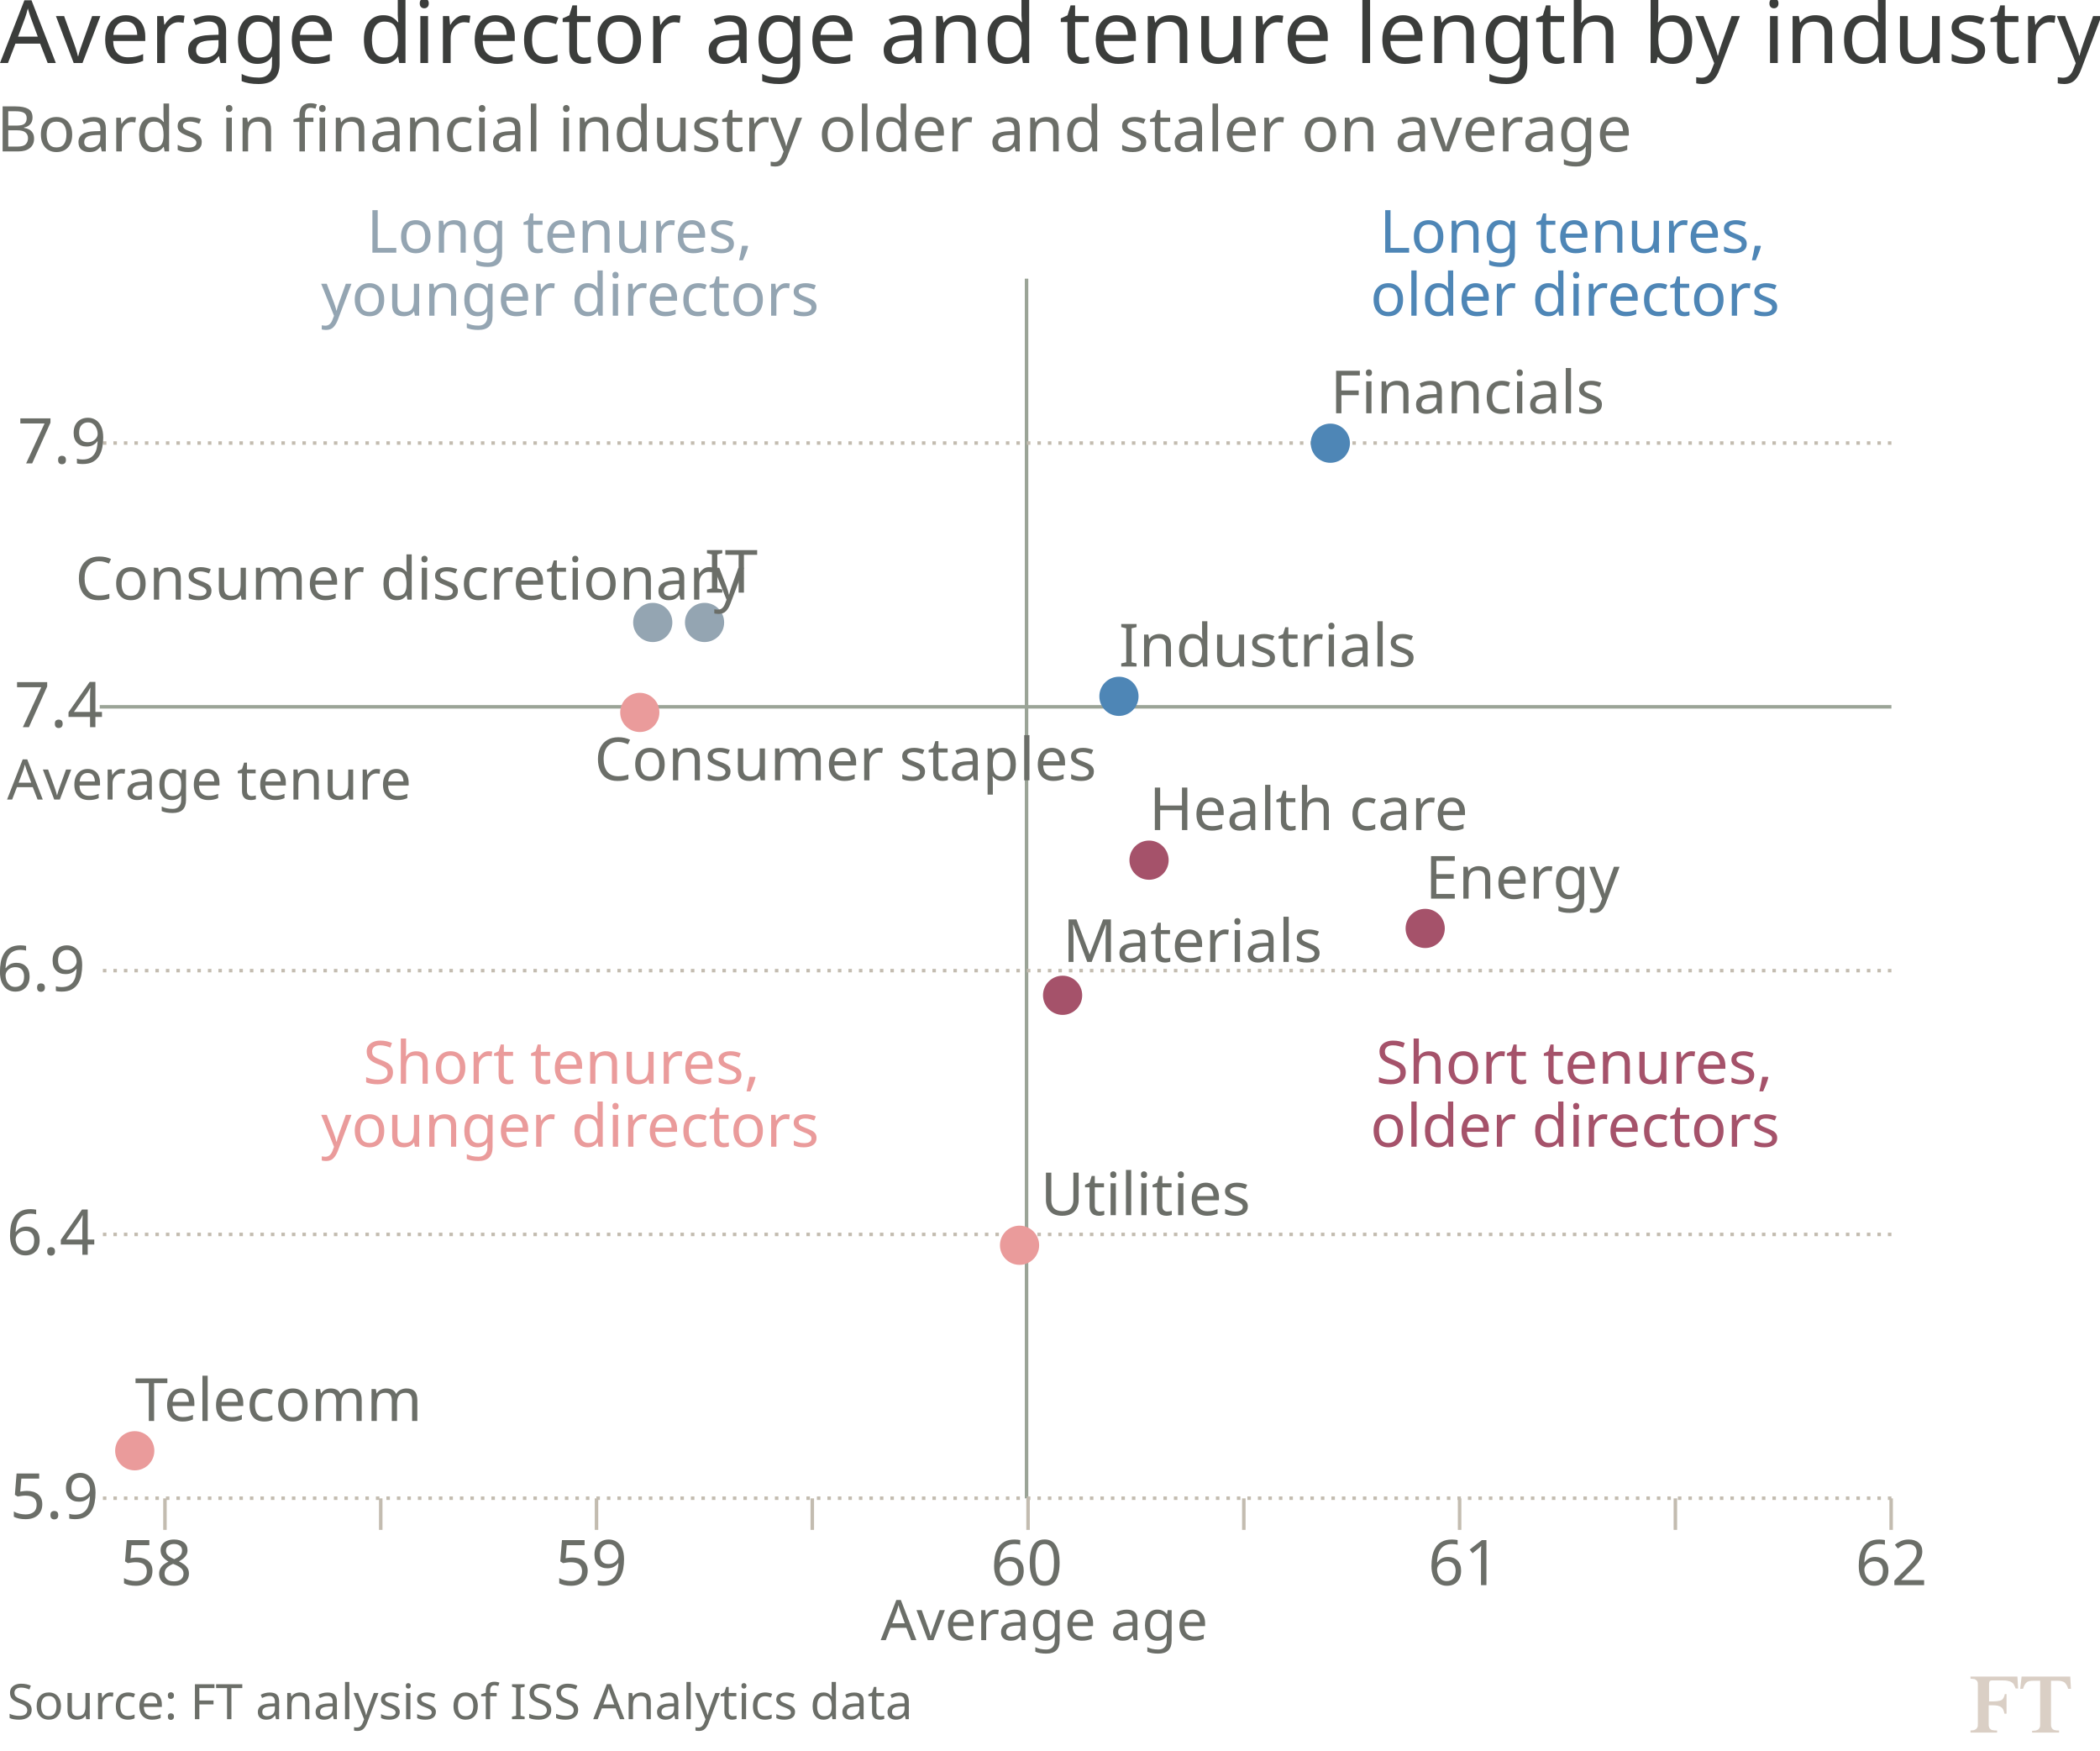
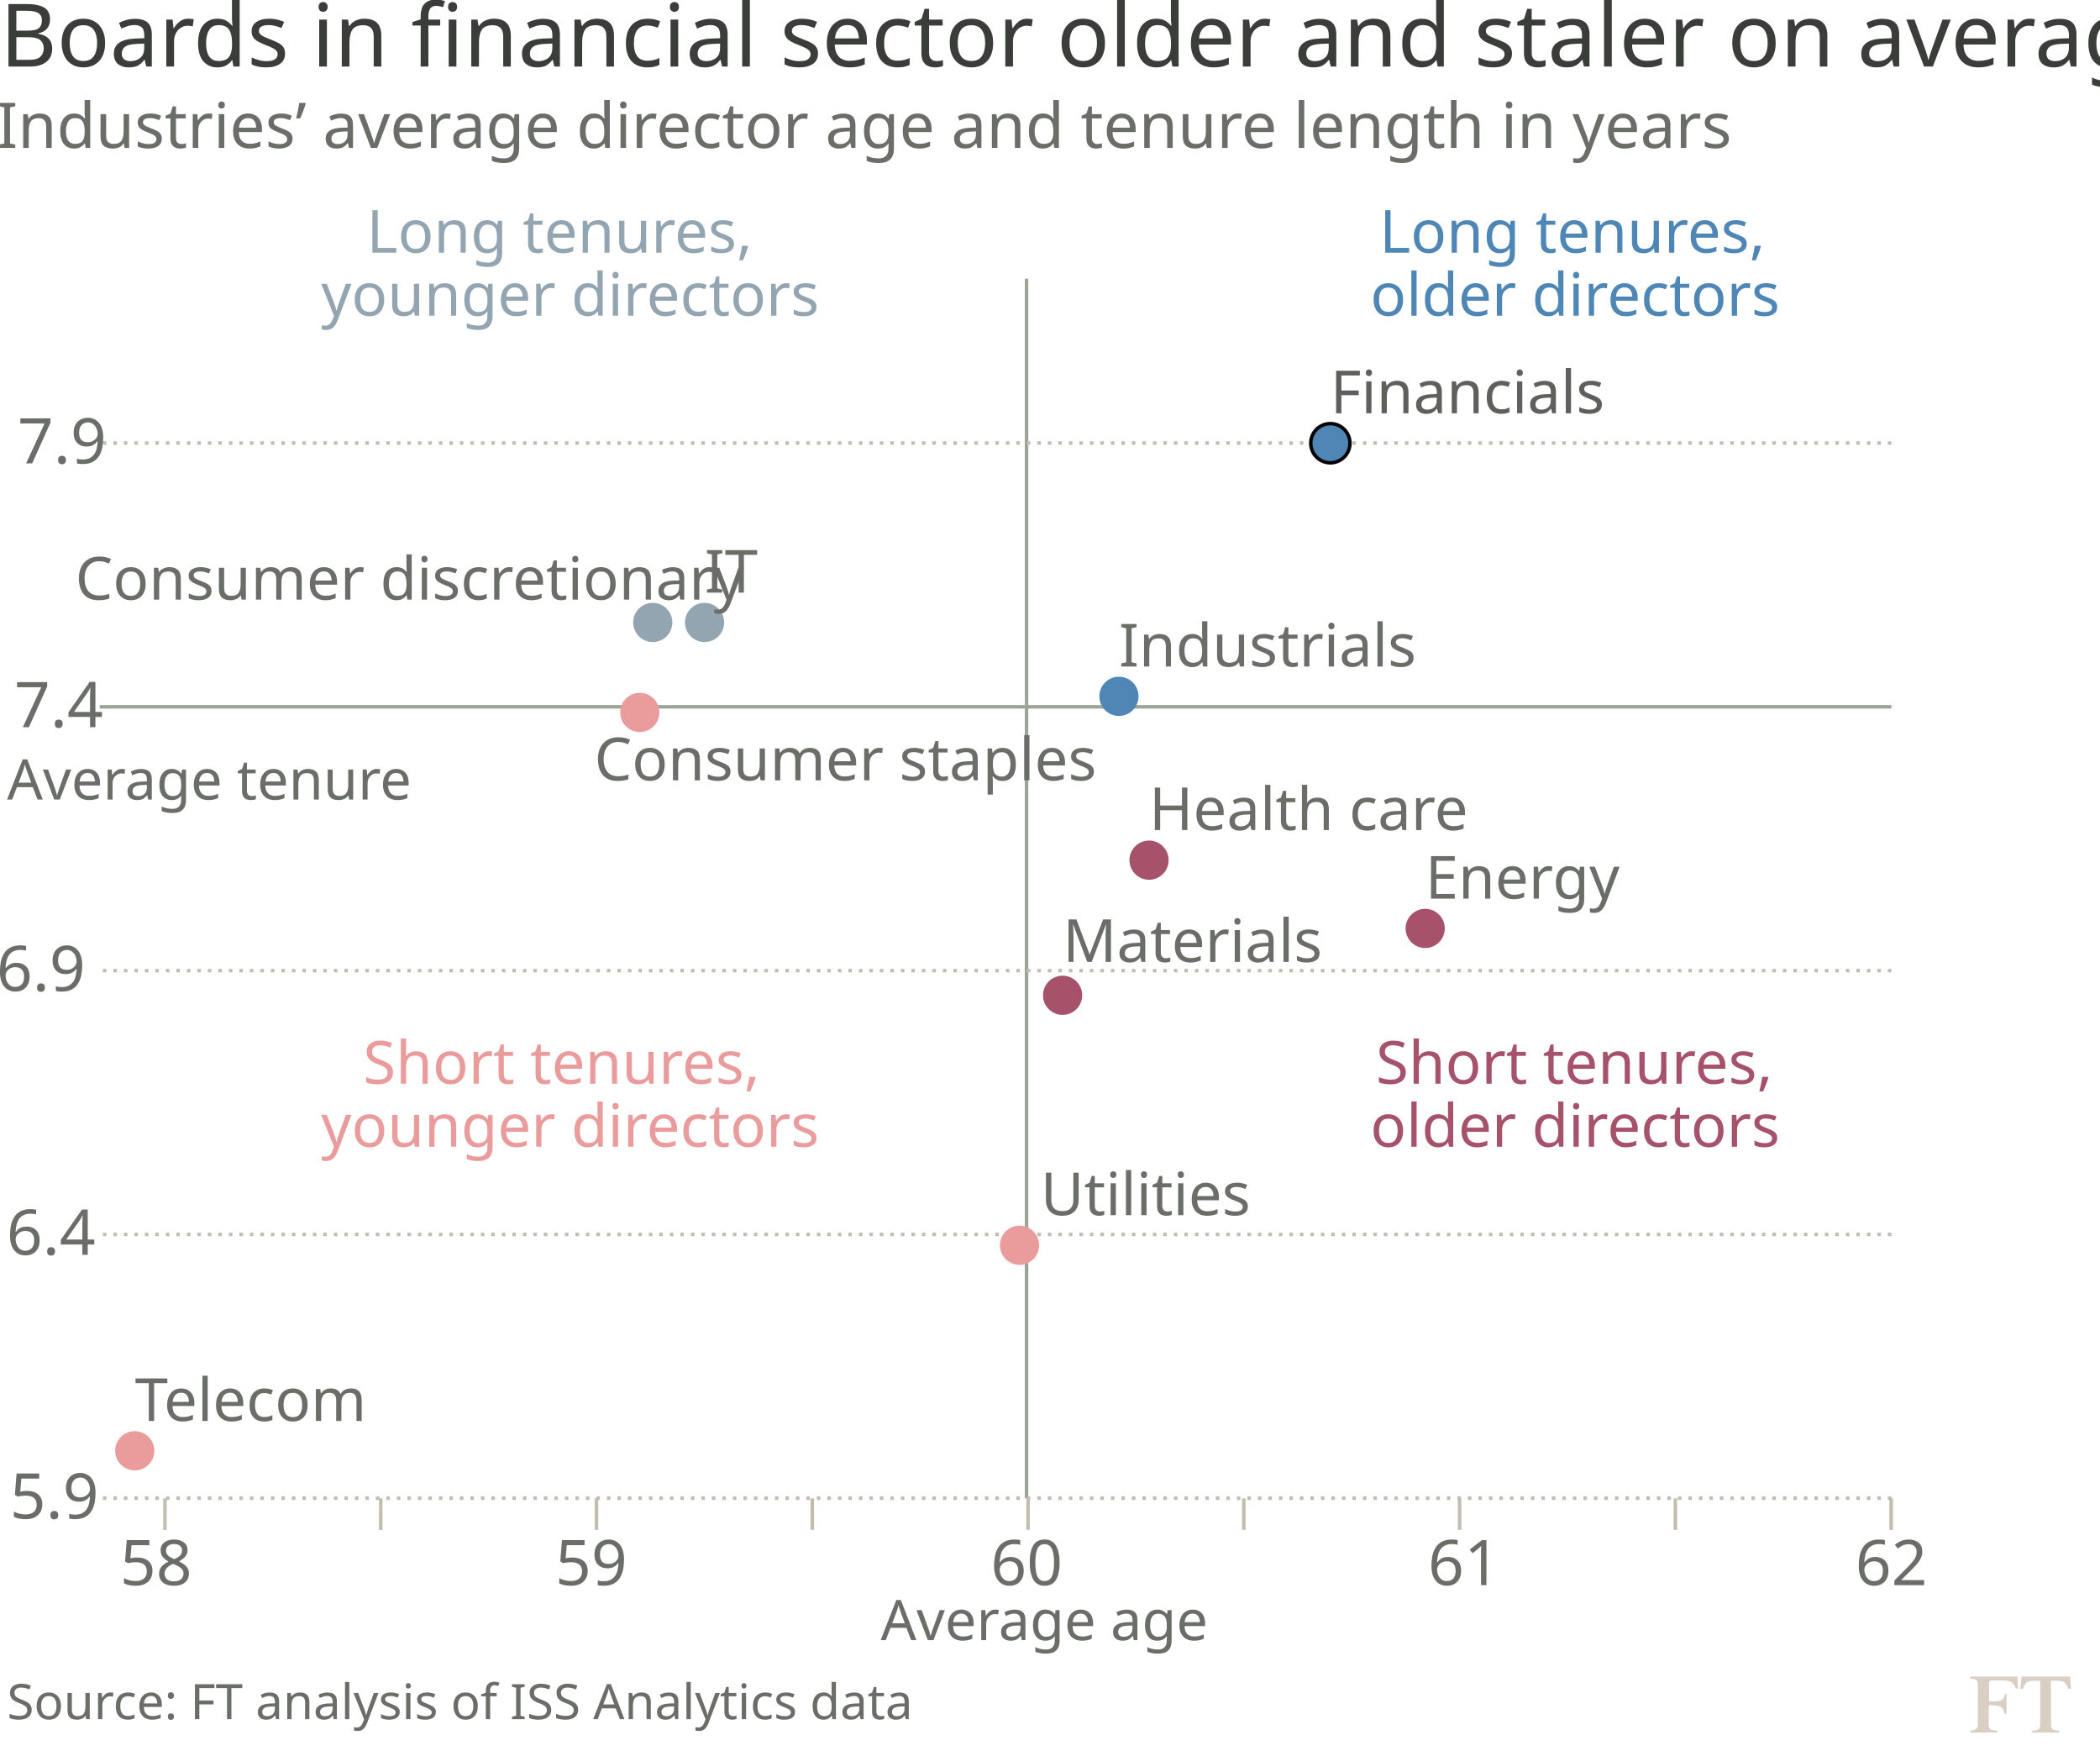
<svg xmlns="http://www.w3.org/2000/svg" version="1.1" id="webchart" x="0px" y="0px" viewBox="0 0 600 500" style="enable-background:new 0 0 600 500;" xml:space="preserve">
  <style type="text/css">
	.st0{fill:none;stroke:#9BA497;stroke-dasharray:1,0;}
	.st1{fill:none;}
	.st2{fill:#3B3D3B;}
	.st3{font-family:'Metric-Regular';}
	.st4{font-size:25px;}
	.st5{fill:#6B6E68;}
	.st6{font-size:14px;}
	.st7{fill:#DACFC5;}
	.st8{fill:none;stroke:#C3BCB0;stroke-dasharray:1,2;}
	.st9{font-size:18px;}
	.st10{fill:none;stroke:#C3BCB0;}
	.st11{font-size:16px;}
	.st12{fill:#94A5B2;}
	.st13{font-size:17px;}
	.st14{fill:#A5526A;}
- 	.st15{fill:#4E86B6;}
- 	.st16{fill:#EA9B9B;}
- 	.st17{font-family:'Metric-Medium';}
- 	.st18{enable-background:new    ;}
+ 	.st15{fill:#4E86B6;stroke:#020202;stroke-miterlimit:10;}
+ 	.st16{fill:#4E86B6;}
+ 	.st17{fill:#EA9B9B;}
+ 	.st18{font-family:'Metric-Medium';}
+ 	.st19{fill:#5F605E;}
</style>
  <line class="st0" x1="293.3" y1="428" x2="293.3" y2="79.6" />
  <rect y="16" class="st1" width="600" height="500" />
  <g id="webheader">
-     <text transform="matrix(1 0 0 1 0 18)" class="st2 st3 st4">Average director age and tenure length by industry</text>
+     <text transform="matrix(1 0 0 1 0 19)" class="st2 st3 st4">Boards in financial sector older and staler on average</text>
  </g>
  <g>
    <text transform="matrix(1 0 0 1 2.0195 491.0797)" class="st5 st3 st6">Source: FT analysis of ISS Analytics data</text>
    <g transform="translate(571,484)">
-       <path class="st7" d="M-8,10.9h7.6v-0.6c-0.5,0-0.9,0-1.2-0.1c-0.3,0-0.5-0.1-0.7-0.3c-0.2-0.1-0.3-0.3-0.4-0.6    c-0.1-0.2-0.1-0.6-0.1-1V3.1h1.2c1.1,0,1.9,0.2,2.3,0.5c0.5,0.3,0.8,0.9,1,1.9h0.6v-5.6H1.8c-0.1,0.6-0.3,1-0.5,1.3    s-0.5,0.5-1,0.6C-0.1,1.9-0.7,2-1.5,2h-1.2v-5.1c0-0.3,0.1-0.5,0.2-0.7C-2.4-3.9-2.2-4-1.8-4h2.4C1.4-4,2-4,2.5-3.9    C3-3.8,3.4-3.7,3.7-3.5C4-3.3,4.3-3.1,4.4-2.8c0.2,0.3,0.3,0.7,0.5,1.1h0.7L5.4-5.1H-8v0.6c0.4,0,0.8,0.1,1,0.1s0.4,0.1,0.6,0.3    C-6.2-4-6.1-3.8-6-3.6s0.1,0.6,0.1,1V8.3c0,0.4,0,0.8-0.1,1c-0.1,0.2-0.2,0.4-0.4,0.6C-6.6,10-6.8,10.1-7,10.2    c-0.2,0-0.6,0.1-1,0.1C-8,10.3-8,10.9-8,10.9z M6.2-1.6H7c0.3-0.9,0.6-1.5,1-1.8c0.4-0.4,1.1-0.5,1.9-0.5h2V8.4c0,0.4,0,0.8-0.1,1    s-0.2,0.4-0.4,0.6c-0.2,0.1-0.4,0.2-0.7,0.3c-0.3,0-0.6,0.1-1.1,0.1v0.5h7.7v-0.6c-0.5,0-0.9,0-1.1-0.1c-0.3,0-0.5-0.1-0.7-0.3    c-0.2-0.1-0.3-0.3-0.4-0.6C15,9.1,15,8.7,15,8.3V-3.9h2c0.8,0,1.5,0.2,1.9,0.5c0.4,0.4,0.8,1,1,1.8h0.8l-0.2-3.5H6.6L6.2-1.6z" />
+       <path class="st7" d="M-8,10.9h7.6v-0.6c-0.5,0-0.9,0-1.2-0.1c-0.3,0-0.5-0.1-0.7-0.3c-0.2-0.1-0.3-0.3-0.4-0.6    c-0.1-0.2-0.1-0.6-0.1-1V3.1h1.2c1.1,0,1.9,0.2,2.3,0.5c0.5,0.3,0.8,0.9,1,1.9h0.6v-5.6H1.8c-0.1,0.6-0.3,1-0.5,1.3    s-0.5,0.5-1,0.6C-0.1,1.9-0.7,2-1.5,2h-1.2v-5.1c0-0.3,0.1-0.5,0.2-0.7C-2.4-3.9-2.2-4-1.8-4h2.4C1.4-4,2-4,2.5-3.9    C3-3.8,3.4-3.7,3.7-3.5s0.6,0.4,0.7,0.7c0.2,0.3,0.3,0.7,0.5,1.1h0.7L5.4-5.1H-8v0.6c0.4,0,0.8,0.1,1,0.1s0.4,0.1,0.6,0.3    C-6.2-4-6.1-3.8-6-3.6s0.1,0.6,0.1,1V8.3c0,0.4,0,0.8-0.1,1s-0.2,0.4-0.4,0.6C-6.6,10-6.8,10.1-7,10.2c-0.2,0-0.6,0.1-1,0.1V10.9z     M6.2-1.6H7c0.3-0.9,0.6-1.5,1-1.8c0.4-0.4,1.1-0.5,1.9-0.5h2V8.4c0,0.4,0,0.8-0.1,1s-0.2,0.4-0.4,0.6c-0.2,0.1-0.4,0.2-0.7,0.3    c-0.3,0-0.6,0.1-1.1,0.1v0.5h7.7v-0.6c-0.5,0-0.9,0-1.1-0.1c-0.3,0-0.5-0.1-0.7-0.3c-0.2-0.1-0.3-0.3-0.4-0.6    C15,9.1,15,8.7,15,8.3V-3.9h2c0.8,0,1.5,0.2,1.9,0.5c0.4,0.4,0.8,1,1,1.8h0.8l-0.2-3.5H6.6L6.2-1.6z" />
    </g>
  </g>
  <g transform="translate(0,376.75)">
    <line class="st8" x1="540.4" y1="51.2" x2="28.5" y2="51.2" />
    <text transform="matrix(1 0 0 1 2.8156 57.01)" class="st5 st3 st9">5.9</text>
  </g>
  <g transform="translate(0,301.4)">
    <line class="st8" x1="540.4" y1="51.2" x2="28.5" y2="51.2" />
    <text transform="matrix(1 0 0 1 1.8793 57.01)" class="st5 st3 st9">6.4</text>
  </g>
  <g transform="translate(0,226.05)">
    <line class="st8" x1="540.4" y1="51.2" x2="28.5" y2="51.2" />
    <text transform="matrix(1 0 0 1 -1 57.01)" class="st5 st3 st9">6.9</text>
  </g>
  <g transform="translate(0,150.7)">
    <line class="st0" x1="540.4" y1="51.2" x2="28.5" y2="51.2" />
    <text transform="matrix(1 0 0 1 4.0754 57.01)" class="st5 st3 st9">7.4</text>
  </g>
  <g transform="translate(0,75.35)">
    <line class="st8" x1="540.4" y1="51.2" x2="28.5" y2="51.2" />
    <text transform="matrix(1 0 0 1 5.0117 57.01)" class="st5 st3 st9">7.9</text>
  </g>
  <g transform="translate(8.630951,0)">
    <line class="st10" x1="38.5" y1="428" x2="38.5" y2="437" />
    <text transform="matrix(1 0 0 1 25.6615 452.78)" class="st5 st3 st9">58</text>
  </g>
  <g transform="translate(70.2806,0)">
    <line class="st10" x1="38.5" y1="428" x2="38.5" y2="437" />
  </g>
  <g transform="translate(131.9302,0)">
    <line class="st10" x1="38.5" y1="428" x2="38.5" y2="437" />
    <text transform="matrix(1 0 0 1 26.7143 452.78)" class="st5 st3 st9">59</text>
  </g>
  <g transform="translate(193.5799,0)">
    <line class="st10" x1="38.5" y1="428" x2="38.5" y2="437" />
  </g>
  <g transform="translate(255.2295,0)">
    <line class="st10" x1="38.5" y1="428" x2="38.5" y2="437" />
    <text transform="matrix(1 0 0 1 27.8123 452.78)" class="st5 st3 st9">60</text>
  </g>
  <g transform="translate(316.8792,0)">
    <line class="st10" x1="38.5" y1="428" x2="38.5" y2="437" />
  </g>
  <g transform="translate(378.5288,0)">
    <line class="st10" x1="38.5" y1="428" x2="38.5" y2="437" />
    <text transform="matrix(1 0 0 1 29.4774 452.78)" class="st5 st3 st9">61</text>
  </g>
  <g transform="translate(440.1785,0)">
    <line class="st10" x1="38.5" y1="428" x2="38.5" y2="437" />
  </g>
  <g transform="translate(501.8281,0)">
    <line class="st10" x1="38.5" y1="428" x2="38.5" y2="437" />
    <text transform="matrix(1 0 0 1 28.2626 452.78)" class="st5 st3 st9">62</text>
  </g>
  <path class="st1" d="M38.5,437v-9h501.8v9" />
  <text transform="matrix(1 0 0 1 251.6216 468.5)" class="st5 st3 st11">Average age</text>
  <rect x="91" y="58.4" class="st1" width="117" height="53.4" />
-   <text transform="matrix(1 0 0 1 104.7454 72.1683)">
-     <tspan x="0" y="0" class="st12 st3 st13">Long tenures, </tspan>
-     <tspan x="-13" y="18" class="st12 st3 st13">younger directors</tspan>
-   </text>
+   <text transform="matrix(1 0 0 1 104.7454 72.1683)" class="st12 st3 st13">Long tenures, </text>
+   <text transform="matrix(1 0 0 1 91.7454 90.1683)" class="st12 st3 st13">younger directors</text>
  <circle id="Energy" class="st14" cx="407.2" cy="265.2" r="5.6" />
  <circle id="Financials" class="st15" cx="380.1" cy="126.6" r="5.6" />
  <circle id="Health_Care" class="st14" cx="328.3" cy="245.7" r="5.6" />
-   <circle id="Industrials" class="st15" cx="319.7" cy="198.9" r="5.6" />
+   <circle id="Industrials" class="st16" cx="319.7" cy="198.9" r="5.6" />
  <circle id="Materials" class="st14" cx="303.6" cy="284.3" r="5.6" />
-   <circle id="Utilities" class="st16" cx="291.3" cy="355.7" r="5.6" />
+   <circle id="Utilities" class="st17" cx="291.3" cy="355.7" r="5.6" />
  <circle id="Information_Technology" class="st12" cx="201.3" cy="177.8" r="5.6" />
  <circle id="Consumer_Discretionary" class="st12" cx="186.5" cy="177.8" r="5.6" />
-   <circle id="Consumer_Staples" class="st16" cx="182.8" cy="203.5" r="5.6" />
-   <circle id="Telecommunication_Services" class="st16" cx="38.5" cy="414.4" r="5.6" />
-   <text id="webEnergy" transform="matrix(1 0 0 1 407.2142 256.6873)" class="st5 st17 st13">Energy</text>
-   <text id="webFinancials" transform="matrix(1 0 0 1 380.0884 118.0433)" class="st5 st17 st13">Financials</text>
-   <text id="webHealthCare" transform="matrix(1 0 0 1 328.3026 237.0963)" class="st5 st17 st13">Health care</text>
-   <text id="webIndustrials" transform="matrix(1 0 0 1 319.6717 190.3793)" class="st5 st17 st13">Industrials</text>
-   <text id="webMaterials" transform="matrix(1 0 0 1 303.6428 274.7713)" class="st5 st17 st13">Materials</text>
-   <text id="webUtilities" transform="matrix(1 0 0 1 297.3129 347.1073)" class="st5 st17 st13">Utilities </text>
-   <text id="webInformationTechnology" transform="matrix(1 0 0 1 201.3044 169.2813)" class="st5 st17 st13">IT</text>
-   <text id="webConsumerDiscretionary" transform="matrix(1 0 0 1 21.5085 171.2813)" class="st5 st17 st13">Consumer discretionary</text>
-   <text id="webConsumerStaples" transform="matrix(1 0 0 1 169.8095 222.9003)" class="st5 st17 st13">Consumer staples </text>
-   <text id="webTelecommunicationServices" transform="matrix(1 0 0 1 38.5493 405.8803)" class="st5 st17 st13">Telecomm</text>
+   <circle id="Consumer_Staples" class="st17" cx="182.8" cy="203.5" r="5.6" />
+   <circle id="Telecommunication_Services" class="st17" cx="38.5" cy="414.4" r="5.6" />
+   <text id="webEnergy" transform="matrix(1 0 0 1 407.2142 256.6873)" class="st5 st18 st13">Energy</text>
+   <text id="webFinancials" transform="matrix(1 0 0 1 380.0884 118.0433)" class="st19 st18 st13">Financials</text>
+   <text id="webHealthCare" transform="matrix(1 0 0 1 328.3026 237.0963)" class="st5 st18 st13">Health care</text>
+   <text id="webIndustrials" transform="matrix(1 0 0 1 319.6717 190.3793)" class="st5 st18 st13">Industrials</text>
+   <text id="webMaterials" transform="matrix(1 0 0 1 303.6428 274.7713)" class="st5 st18 st13">Materials</text>
+   <text id="webUtilities" transform="matrix(1 0 0 1 297.3129 347.1073)" class="st5 st18 st13">Utilities </text>
+   <text id="webInformationTechnology" transform="matrix(1 0 0 1 201.3044 169.2813)" class="st5 st18 st13">IT</text>
+   <text id="webConsumerDiscretionary" transform="matrix(1 0 0 1 21.5085 171.2813)" class="st5 st18 st13">Consumer discretionary</text>
+   <text id="webConsumerStaples" transform="matrix(1 0 0 1 169.8095 222.9003)" class="st5 st18 st13">Consumer staples </text>
+   <text id="webTelecommunicationServices" transform="matrix(1 0 0 1 38.5493 405.8803)" class="st5 st18 st13">Telecom</text>
  <rect x="384.2" y="58.4" class="st1" width="109.4" height="42.3" />
-   <text transform="matrix(1 0 0 1 394.1182 72.1683)">
-     <tspan x="0" y="0" class="st15 st3 st13">Long tenures, </tspan>
-     <tspan x="-2.6" y="18" class="st15 st3 st13">older directors</tspan>
-   </text>
+   <text transform="matrix(1 0 0 1 394.1182 72.1683)" class="st16 st3 st13">Long tenures, </text>
+   <text transform="matrix(1 0 0 1 391.5182 90.1683)" class="st16 st3 st13">older directors</text>
  <g>
    <rect x="87.3" y="295.8" class="st1" width="124.5" height="51.3" />
-     <text transform="matrix(1 0 0 1 103.7511 309.556)" class="st18">
-       <tspan x="0" y="0" class="st16 st3 st13">Short tenures, </tspan>
-       <tspan x="-12" y="18" class="st16 st3 st13">younger directors</tspan>
-     </text>
+     <text transform="matrix(1 0 0 1 103.7511 309.556)" class="st17 st3 st13">Short tenures, </text>
+     <text transform="matrix(1 0 0 1 91.7511 327.556)" class="st17 st3 st13">younger directors</text>
  </g>
  <rect x="381.5" y="295.8" class="st1" width="114.8" height="44.2" />
-   <text transform="matrix(1 0 0 1 393.1231 309.556)">
-     <tspan x="0" y="0" class="st14 st3 st13">Short tenures, </tspan>
-     <tspan x="-1.6" y="18" class="st14 st3 st13">older directors</tspan>
-   </text>
+   <text transform="matrix(1 0 0 1 393.1231 309.556)" class="st14 st3 st13">Short tenures, </text>
+   <text transform="matrix(1 0 0 1 391.5231 327.556)" class="st14 st3 st13">older directors</text>
  <text transform="matrix(1 0 0 1 2.0194 228.3793)" class="st5 st3 st11">Average tenure</text>
-   <text transform="matrix(1 0 0 1 -1.0001 43.2504)" class="st5 st3 st9">Boards in financial industry older and staler on average</text>
+   <text transform="matrix(1 0 0 1 -1.0001 42.2504)" class="st5 st3 st9">Industries’ average director age and tenure length in years</text>
</svg>
